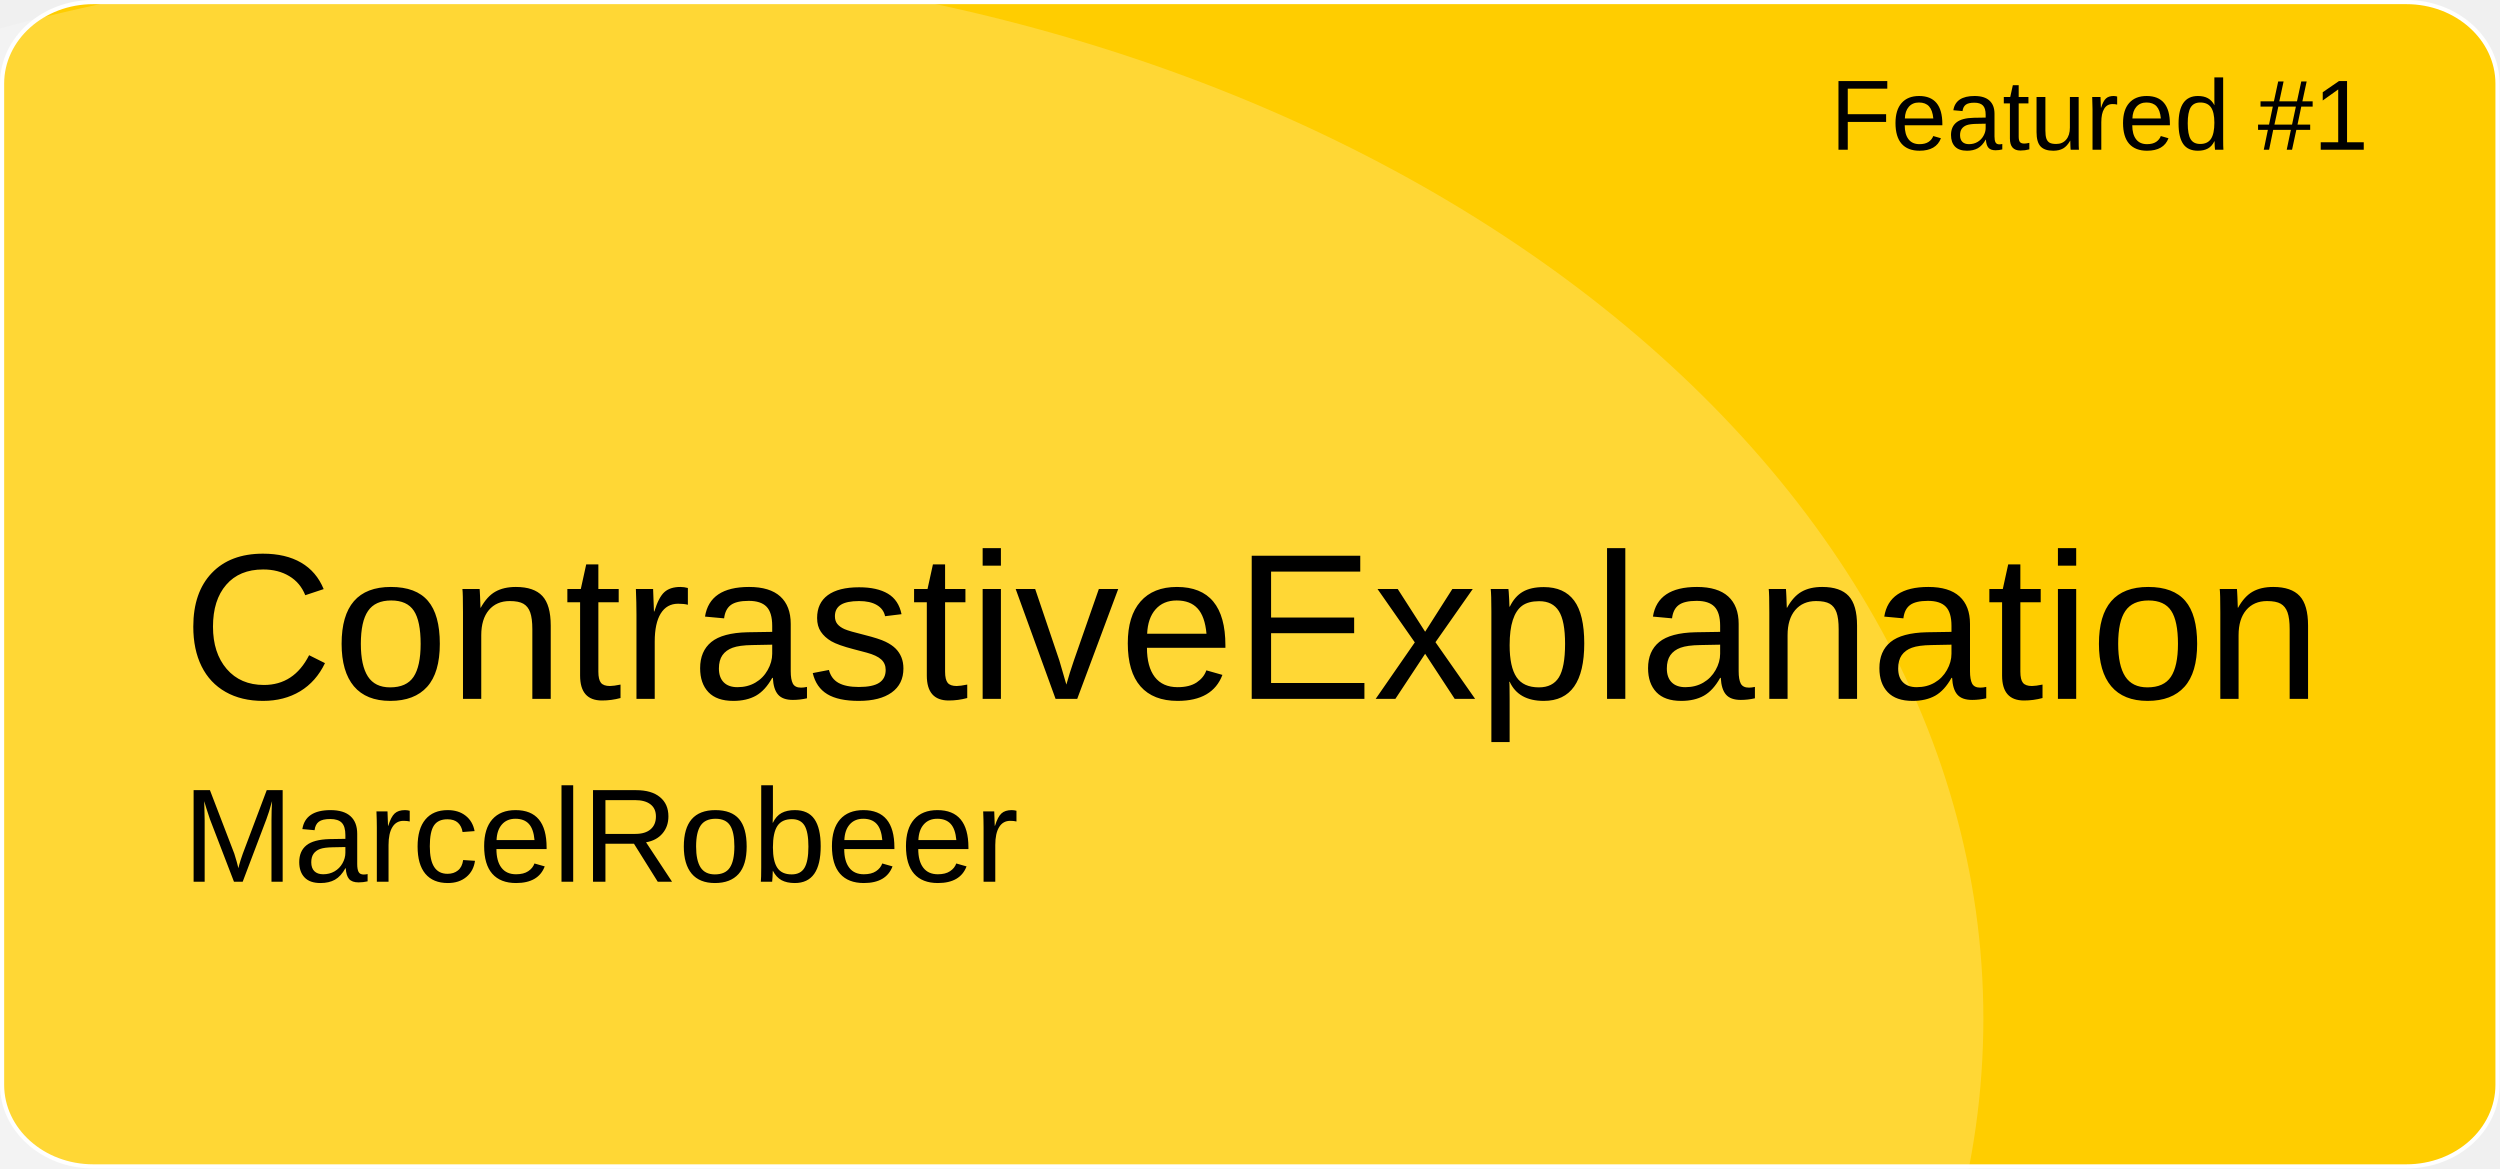
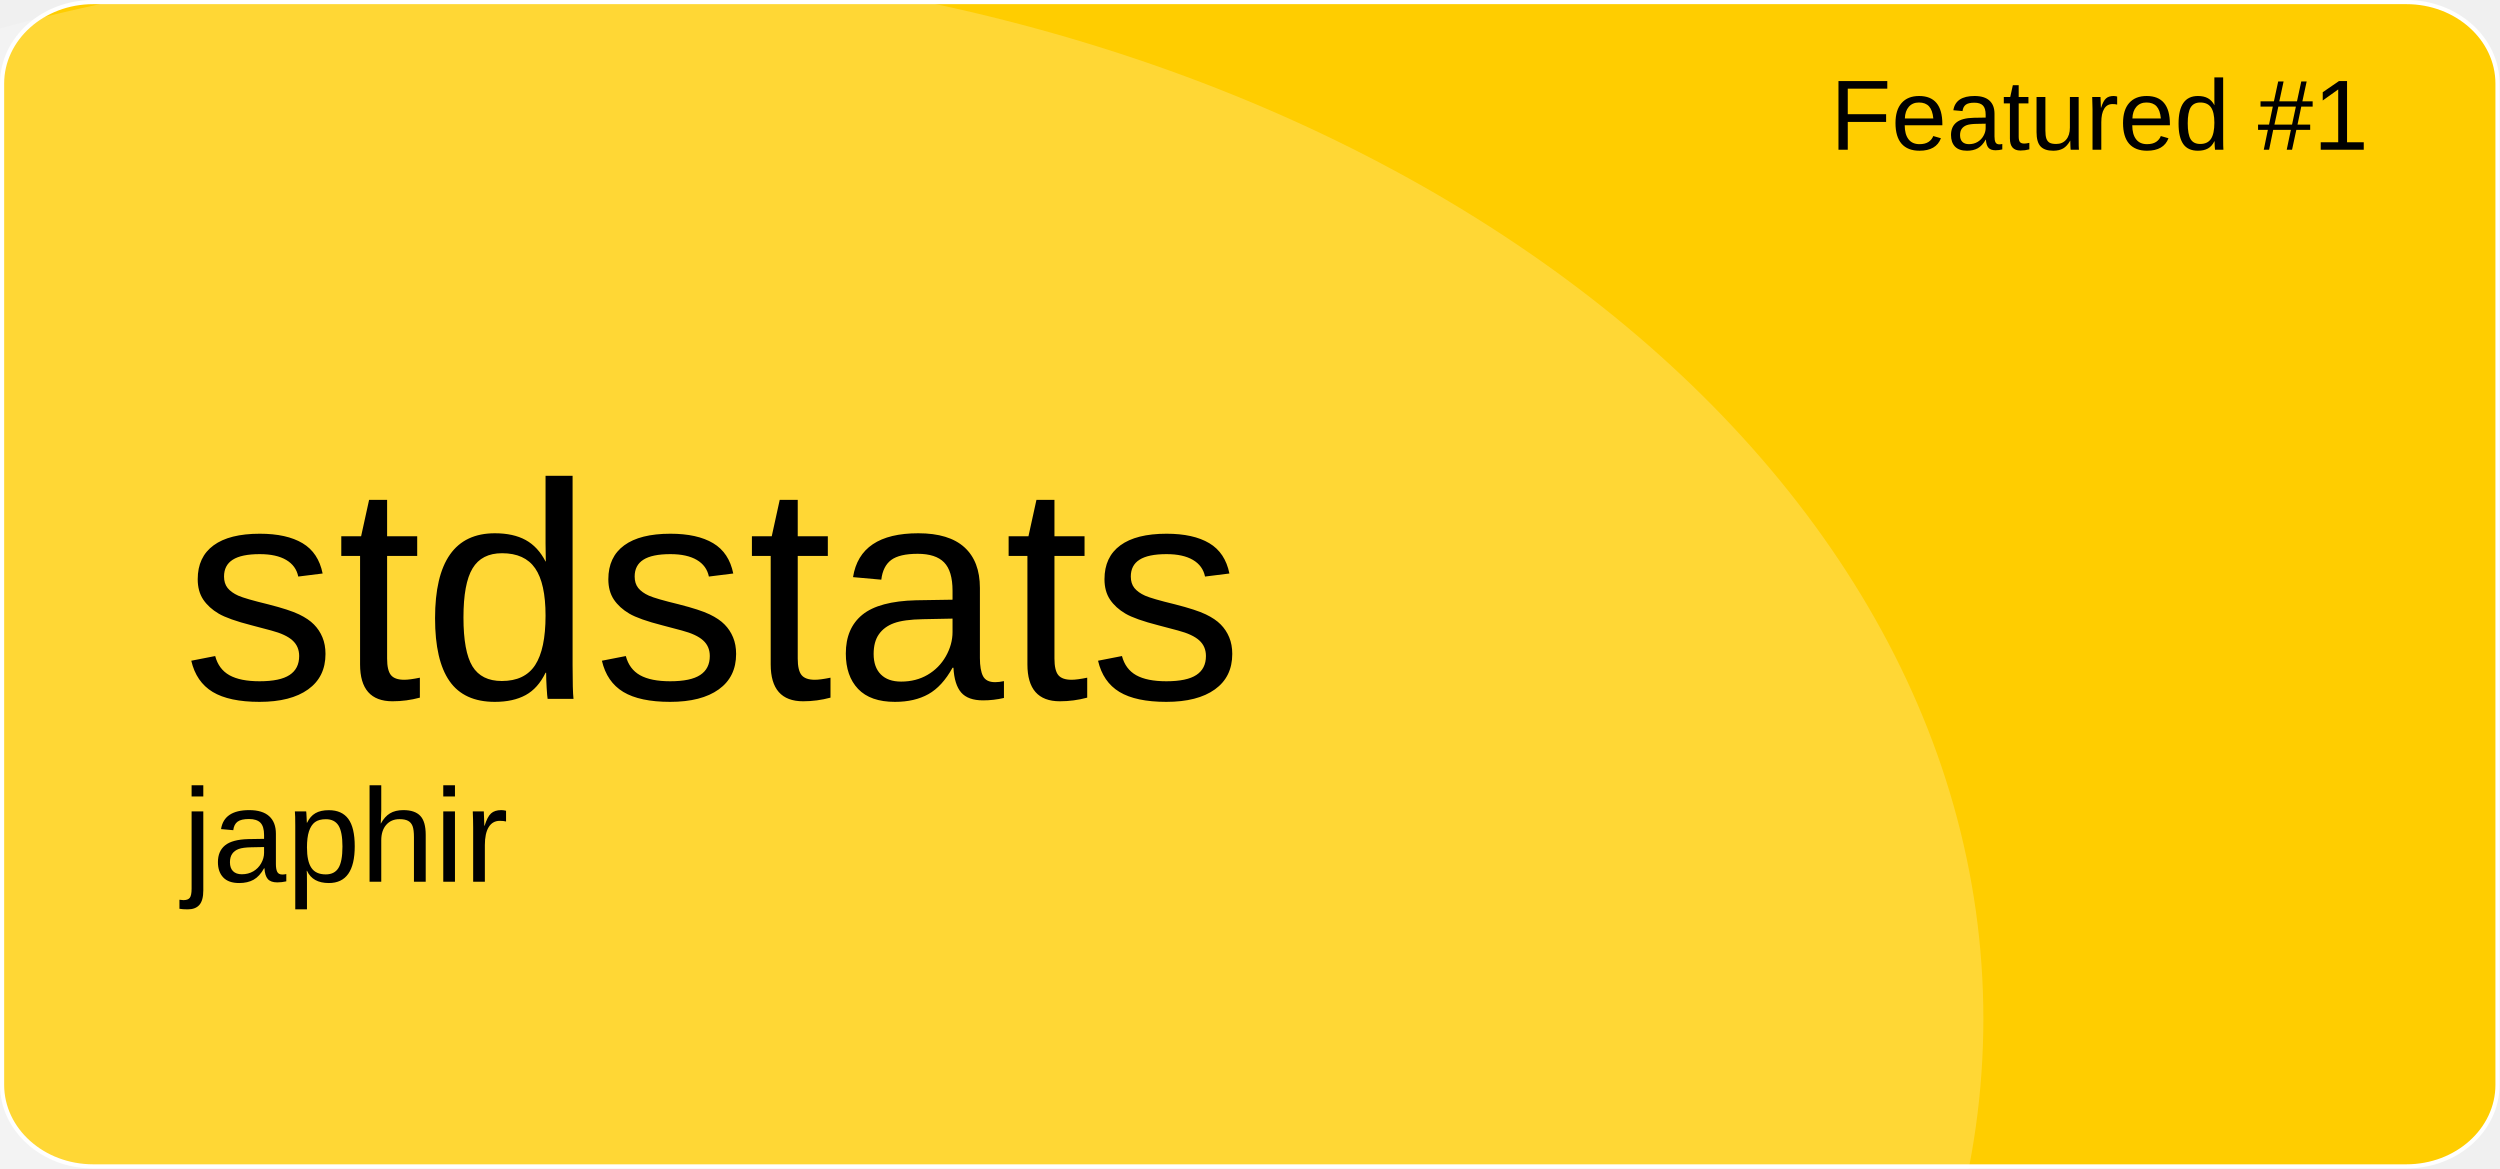
<svg xmlns="http://www.w3.org/2000/svg" version="1.1" id="a" x="0px" y="0px" viewBox="0 0 601 281" style="enable-background:new 0 0 601 281;" xml:space="preserve">
  <style type="text/css">
	.st0{fill:#FFCD00;stroke:#FFFFFF;stroke-miterlimit:10;}
	.st1{opacity:0.21;fill:#FFFFFF;enable-background:new    ;}
	.st2{font-family:'Arial';}
	.st3{font-size:24px;}
- 	.st4{font-size:50px;}
+ 	.st4{font-size:74px;}
	.st5{font-size:32px;}
</style>
  <path id="b" class="st0" d="M22.4,0.5h556.1c12.1,0,21.9,8.8,21.9,19.6v240.7c0,10.8-9.8,19.6-21.9,19.6H22.4  c-12.1,0-21.9-8.8-21.9-19.6V20.1C0.5,9.3,10.3,0.5,22.4,0.5z" />
  <ellipse class="st1" cx="124.5" cy="244.9" rx="352.3" ry="254.4" />
  <text transform="matrix(1 0 0 1 440 36)" class="st2 st3">Featured #1</text>
-   <text transform="matrix(1 0 0 1 43.92 168.01)" class="st2 st4">ContrastiveExplanation</text>
-   <text transform="matrix(1 0 0 1 43.92 211.97)" class="st2 st5">MarcelRobeer</text>
+   <text transform="matrix(1 0 0 1 43.92 168.01)" class="st2 st4">stdstats</text>
+   <text transform="matrix(1 0 0 1 43.92 211.97)" class="st2 st5">japhir</text>
</svg>
